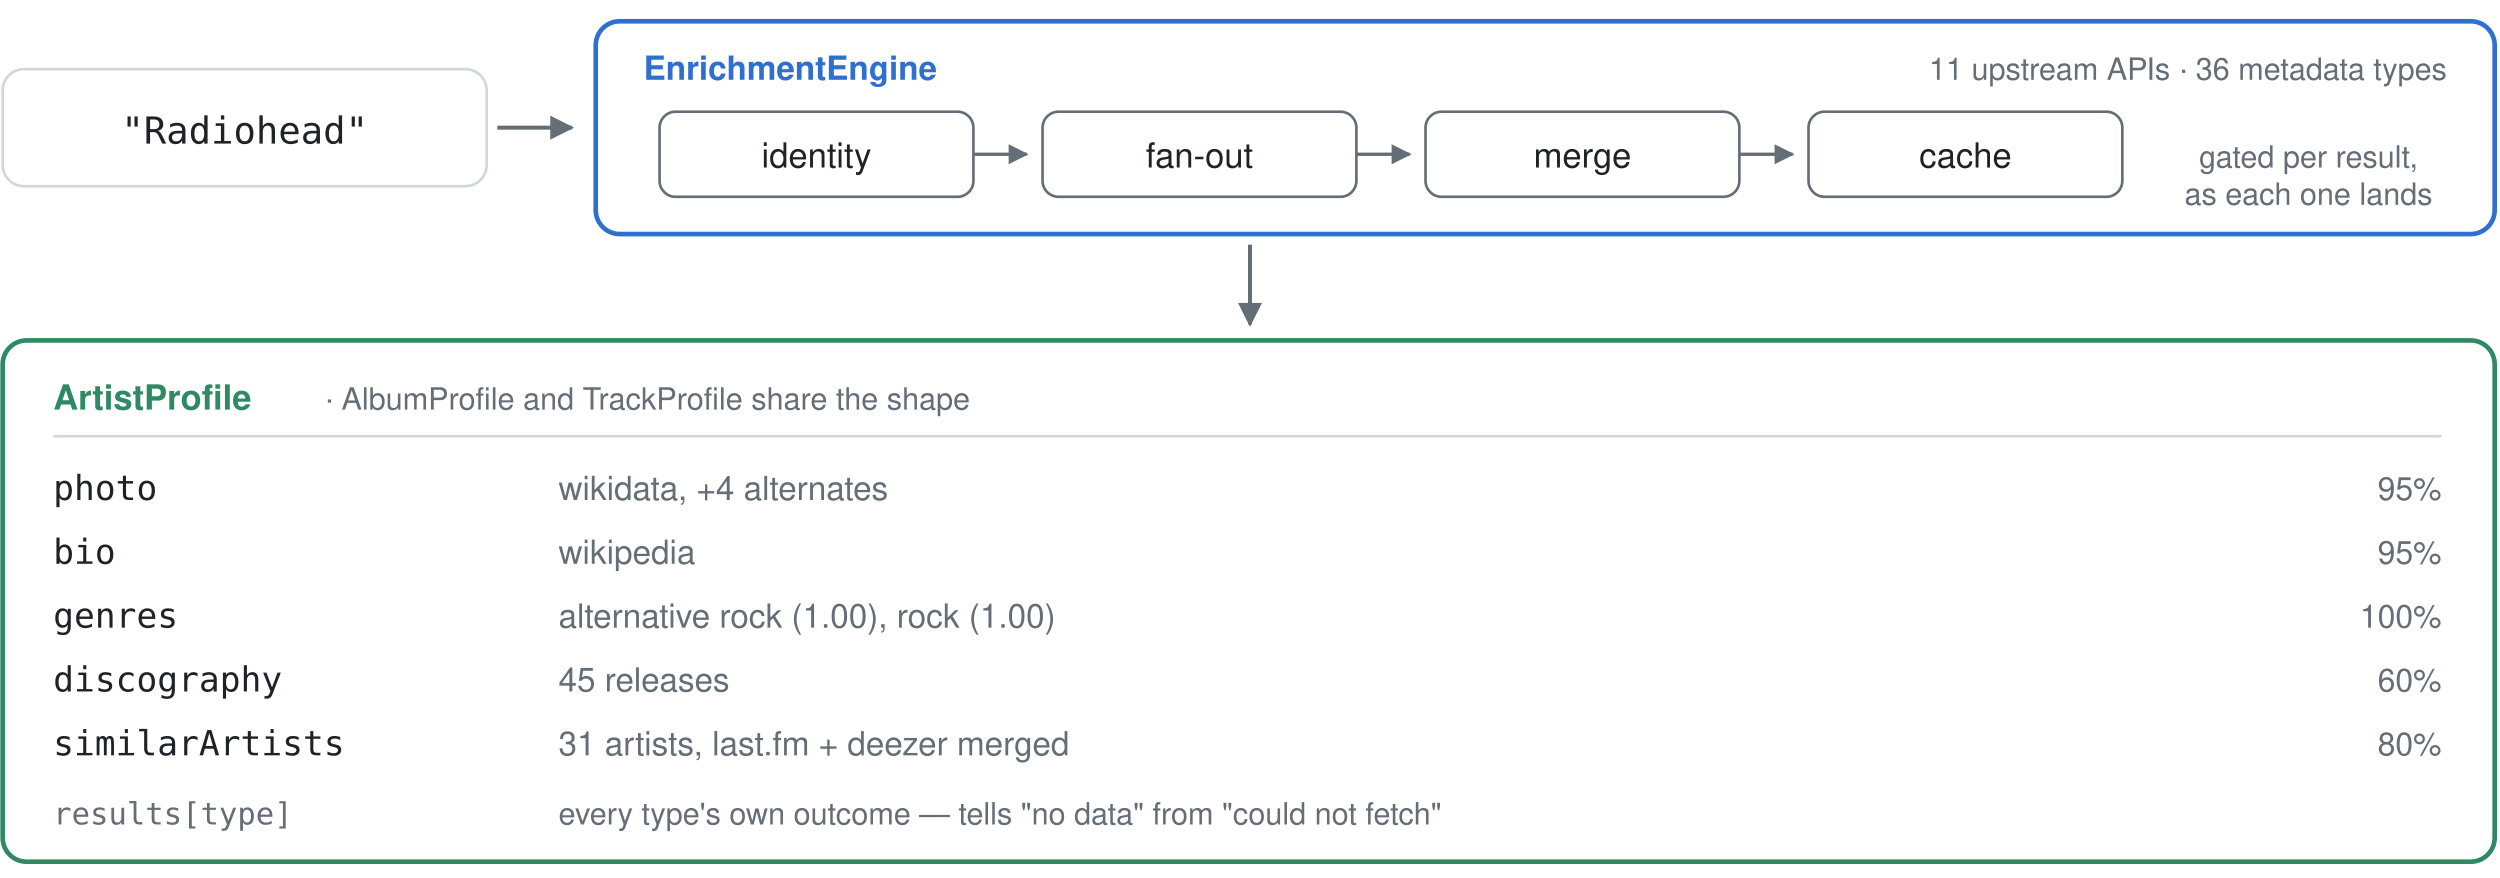
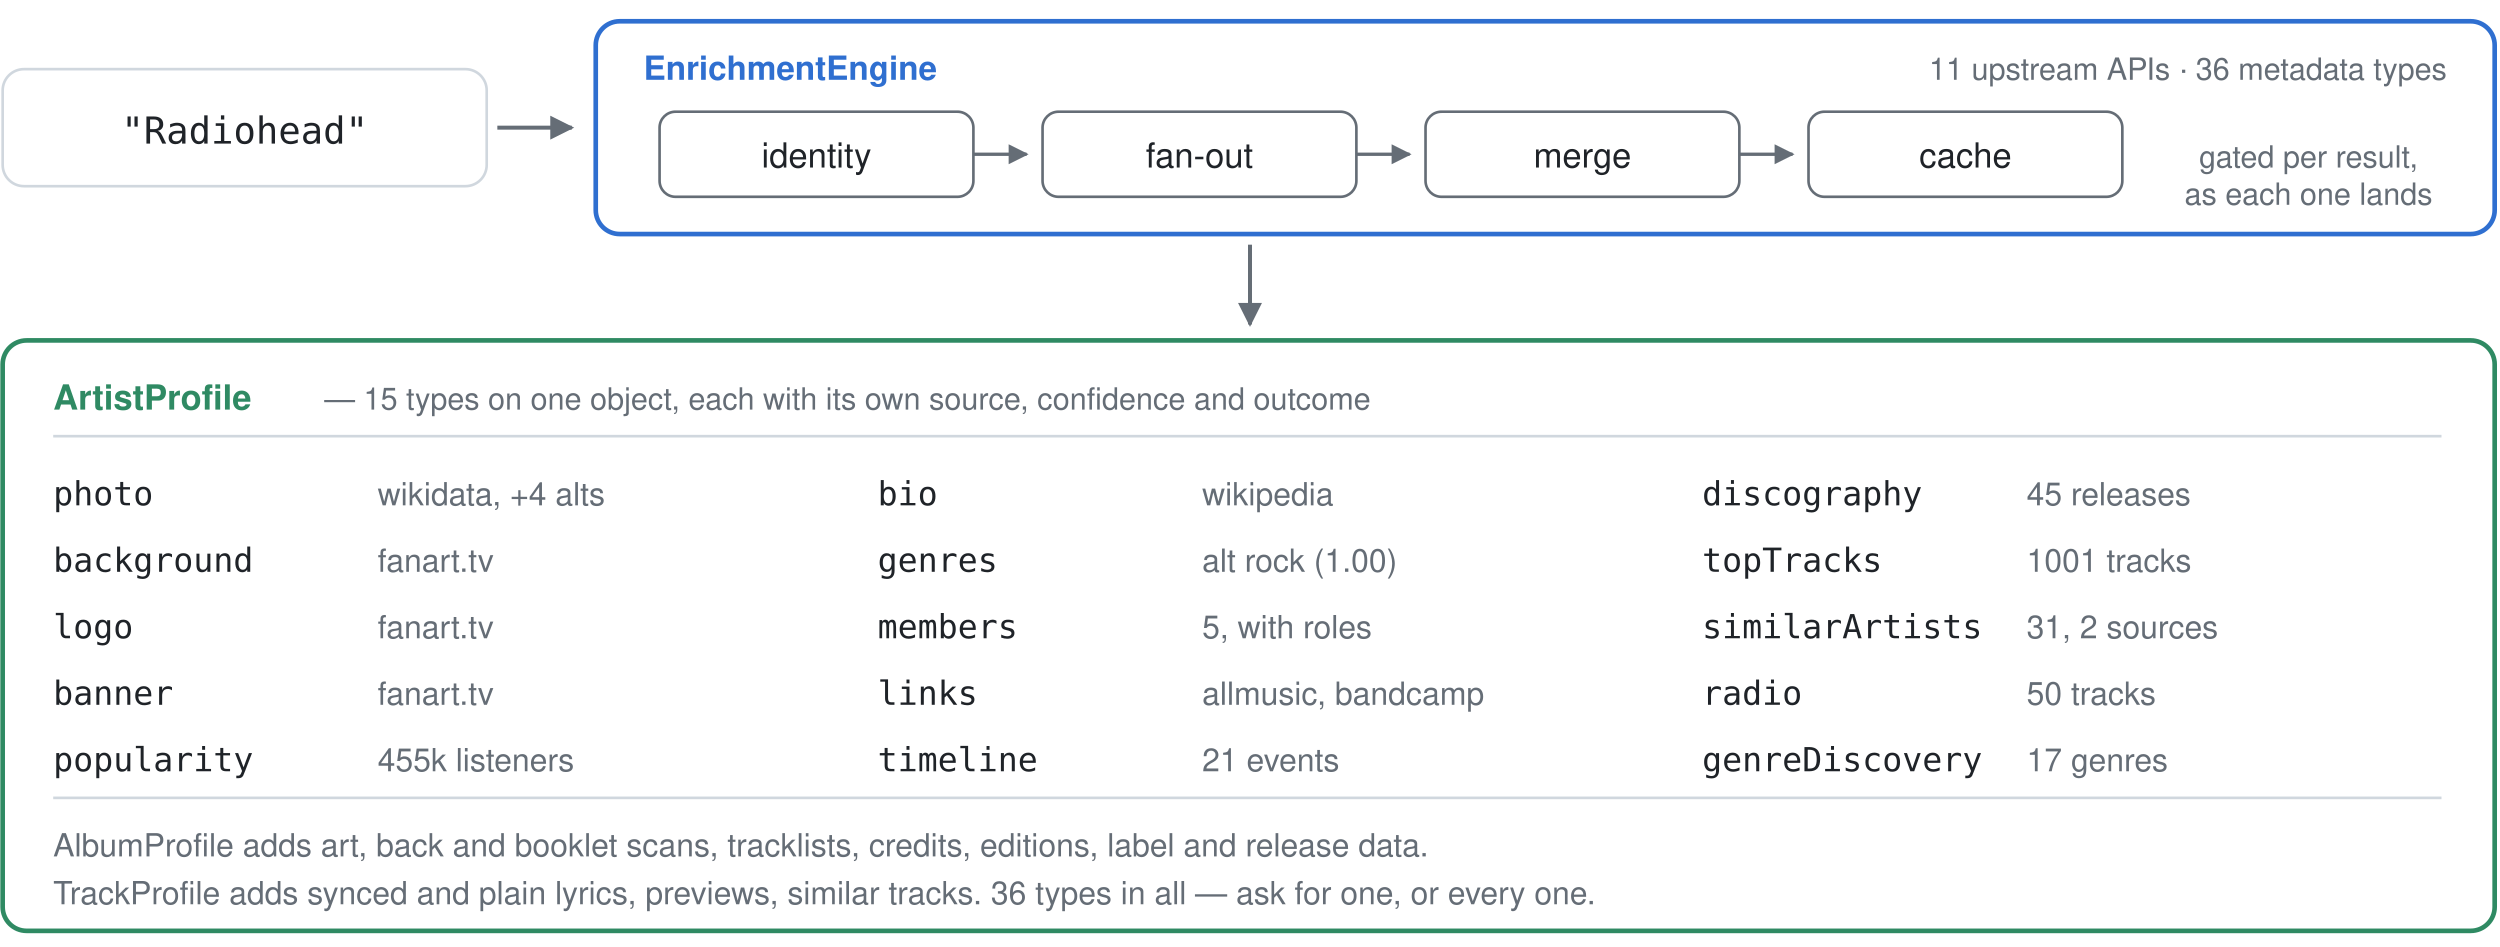
- <svg xmlns="http://www.w3.org/2000/svg" viewBox="0 0 940 330" width="940" height="330" font-family="ui-sans-serif, -apple-system, Segoe UI, Helvetica, Arial, sans-serif">
+ <svg xmlns="http://www.w3.org/2000/svg" viewBox="0 0 940 356" width="940" height="356" font-family="ui-sans-serif, -apple-system, Segoe UI, Helvetica, Arial, sans-serif">
  <defs>
    <marker id="ar" viewBox="0 0 10 10" refX="9" refY="5" markerWidth="6" markerHeight="6" orient="auto-start-reverse">
      <path d="M0 0 L10 5 L0 10 z" fill="#656d76" />
    </marker>
  </defs>
  <rect x="1" y="26" width="182" height="44" rx="8" fill="none" stroke="#d0d7de" />
  <text x="92" y="54" text-anchor="middle" font-size="14" font-family="ui-monospace, SFMono-Regular, Menlo, Consolas, monospace" fill="#1f2328">"Radiohead"</text>
  <line x1="187" y1="48" x2="215" y2="48" stroke="#656d76" stroke-width="1.5" marker-end="url(#ar)" />
  <rect x="224" y="8" width="714" height="80" rx="9" fill="none" stroke="#2f6fd0" stroke-width="1.75" />
  <text x="242" y="30" font-size="12.5" font-weight="600" fill="#2f6fd0">EnrichmentEngine</text>
  <text x="920" y="30" font-size="11.5" text-anchor="end" fill="#656d76">11 upstream APIs · 36 metadata types</text>
  <g font-size="13" fill="#1f2328" text-anchor="middle">
    <rect x="248" y="42" width="118" height="32" rx="6" fill="none" stroke="#656d76" />
    <text x="307" y="63">identity</text>
    <rect x="392" y="42" width="118" height="32" rx="6" fill="none" stroke="#656d76" />
    <text x="451" y="63">fan-out</text>
    <rect x="536" y="42" width="118" height="32" rx="6" fill="none" stroke="#656d76" />
    <text x="595" y="63">merge</text>
    <rect x="680" y="42" width="118" height="32" rx="6" fill="none" stroke="#656d76" />
    <text x="739" y="63">cache</text>
  </g>
  <g stroke="#656d76" stroke-width="1.25" marker-end="url(#ar)">
    <line x1="366" y1="58" x2="386" y2="58" />
    <line x1="510" y1="58" x2="530" y2="58" />
    <line x1="654" y1="58" x2="674" y2="58" />
  </g>
  <text x="868" y="63" text-anchor="middle" font-size="11.5" fill="#656d76">gated per result,</text>
  <text x="868" y="77" text-anchor="middle" font-size="11.5" fill="#656d76">as each one lands</text>
  <line x1="470" y1="92" x2="470" y2="122" stroke="#656d76" stroke-width="1.5" marker-end="url(#ar)" />
-   <rect x="1" y="128" width="937" height="196" rx="9" fill="none" stroke="#2f8a63" stroke-width="1.75" />
+   <rect x="1" y="128" width="937" height="222" rx="9" fill="none" stroke="#2f8a63" stroke-width="1.75" />
  <text x="20" y="154" font-size="13" font-weight="600" fill="#2f8a63">ArtistProfile</text>
-   <text x="122" y="154" font-size="11.5" fill="#656d76">· AlbumProfile and TrackProfile share the shape</text>
+   <text x="122" y="154" font-size="11.5" fill="#656d76">— 15 types on one object, each with its own source, confidence and outcome</text>
  <line x1="20" y1="164" x2="918" y2="164" stroke="#d0d7de" />
-   <g font-size="13" font-family="ui-monospace, SFMono-Regular, Menlo, Consolas, monospace" fill="#1f2328">
-     <text x="20" y="188">photo</text>
-     <text x="20" y="212">bio</text>
-     <text x="20" y="236">genres</text>
-     <text x="20" y="260">discography</text>
-     <text x="20" y="284">similarArtists</text>
-     <text x="20" y="310" font-size="11.5" fill="#656d76">results[type]</text>
-   </g>
-   <g font-size="12.5" fill="#656d76">
-     <text x="210" y="188">wikidata, +4 alternates</text>
-     <text x="210" y="212">wikipedia</text>
-     <text x="210" y="236">alternative rock (1.00), rock (1.00)</text>
-     <text x="210" y="260">45 releases</text>
-     <text x="210" y="284">31 artists, last.fm + deezer merged</text>
-     <text x="210" y="310" font-size="11.5">every type's own outcome — tells "no data" from "could not fetch"</text>
-   </g>
-   <g font-size="12" fill="#656d76" text-anchor="end">
-     <text x="918" y="188">95%</text>
-     <text x="918" y="212">95%</text>
-     <text x="918" y="236">100%</text>
-     <text x="918" y="260">60%</text>
-     <text x="918" y="284">80%</text>
-   </g>
+   <text x="20" y="190" font-size="12.5" font-family="ui-monospace, SFMono-Regular, Menlo, Consolas, monospace" fill="#1f2328">photo</text>
+   <text x="142" y="190" font-size="12" fill="#656d76">wikidata, +4 alts</text>
+   <text x="330" y="190" font-size="12.5" font-family="ui-monospace, SFMono-Regular, Menlo, Consolas, monospace" fill="#1f2328">bio</text>
+   <text x="452" y="190" font-size="12" fill="#656d76">wikipedia</text>
+   <text x="640" y="190" font-size="12.5" font-family="ui-monospace, SFMono-Regular, Menlo, Consolas, monospace" fill="#1f2328">discography</text>
+   <text x="762" y="190" font-size="12" fill="#656d76">45 releases</text>
+   <text x="20" y="215" font-size="12.5" font-family="ui-monospace, SFMono-Regular, Menlo, Consolas, monospace" fill="#1f2328">background</text>
+   <text x="142" y="215" font-size="12" fill="#656d76">fanart.tv</text>
+   <text x="330" y="215" font-size="12.5" font-family="ui-monospace, SFMono-Regular, Menlo, Consolas, monospace" fill="#1f2328">genres</text>
+   <text x="452" y="215" font-size="12" fill="#656d76">alt rock (1.00)</text>
+   <text x="640" y="215" font-size="12.5" font-family="ui-monospace, SFMono-Regular, Menlo, Consolas, monospace" fill="#1f2328">topTracks</text>
+   <text x="762" y="215" font-size="12" fill="#656d76">1001 tracks</text>
+   <text x="20" y="240" font-size="12.5" font-family="ui-monospace, SFMono-Regular, Menlo, Consolas, monospace" fill="#1f2328">logo</text>
+   <text x="142" y="240" font-size="12" fill="#656d76">fanart.tv</text>
+   <text x="330" y="240" font-size="12.5" font-family="ui-monospace, SFMono-Regular, Menlo, Consolas, monospace" fill="#1f2328">members</text>
+   <text x="452" y="240" font-size="12" fill="#656d76">5, with roles</text>
+   <text x="640" y="240" font-size="12.5" font-family="ui-monospace, SFMono-Regular, Menlo, Consolas, monospace" fill="#1f2328">similarArtists</text>
+   <text x="762" y="240" font-size="12" fill="#656d76">31, 2 sources</text>
+   <text x="20" y="265" font-size="12.5" font-family="ui-monospace, SFMono-Regular, Menlo, Consolas, monospace" fill="#1f2328">banner</text>
+   <text x="142" y="265" font-size="12" fill="#656d76">fanart.tv</text>
+   <text x="330" y="265" font-size="12.5" font-family="ui-monospace, SFMono-Regular, Menlo, Consolas, monospace" fill="#1f2328">links</text>
+   <text x="452" y="265" font-size="12" fill="#656d76">allmusic, bandcamp</text>
+   <text x="640" y="265" font-size="12.5" font-family="ui-monospace, SFMono-Regular, Menlo, Consolas, monospace" fill="#1f2328">radio</text>
+   <text x="762" y="265" font-size="12" fill="#656d76">50 tracks</text>
+   <text x="20" y="290" font-size="12.5" font-family="ui-monospace, SFMono-Regular, Menlo, Consolas, monospace" fill="#1f2328">popularity</text>
+   <text x="142" y="290" font-size="12" fill="#656d76">455k listeners</text>
+   <text x="330" y="290" font-size="12.5" font-family="ui-monospace, SFMono-Regular, Menlo, Consolas, monospace" fill="#1f2328">timeline</text>
+   <text x="452" y="290" font-size="12" fill="#656d76">21 events</text>
+   <text x="640" y="290" font-size="12.5" font-family="ui-monospace, SFMono-Regular, Menlo, Consolas, monospace" fill="#1f2328">genreDiscovery</text>
+   <text x="762" y="290" font-size="12" fill="#656d76">17 genres</text>
+   <line x1="20" y1="300" x2="918" y2="300" stroke="#d0d7de" />
+   <text x="20" y="322" font-size="12" fill="#656d76">AlbumProfile adds art, back and booklet scans, tracklists, credits, editions, label and release data.</text>
+   <text x="20" y="340" font-size="12" fill="#656d76">TrackProfile adds synced and plain lyrics, previews, similar tracks. 36 types in all — ask for one, or every one.</text>
</svg>
